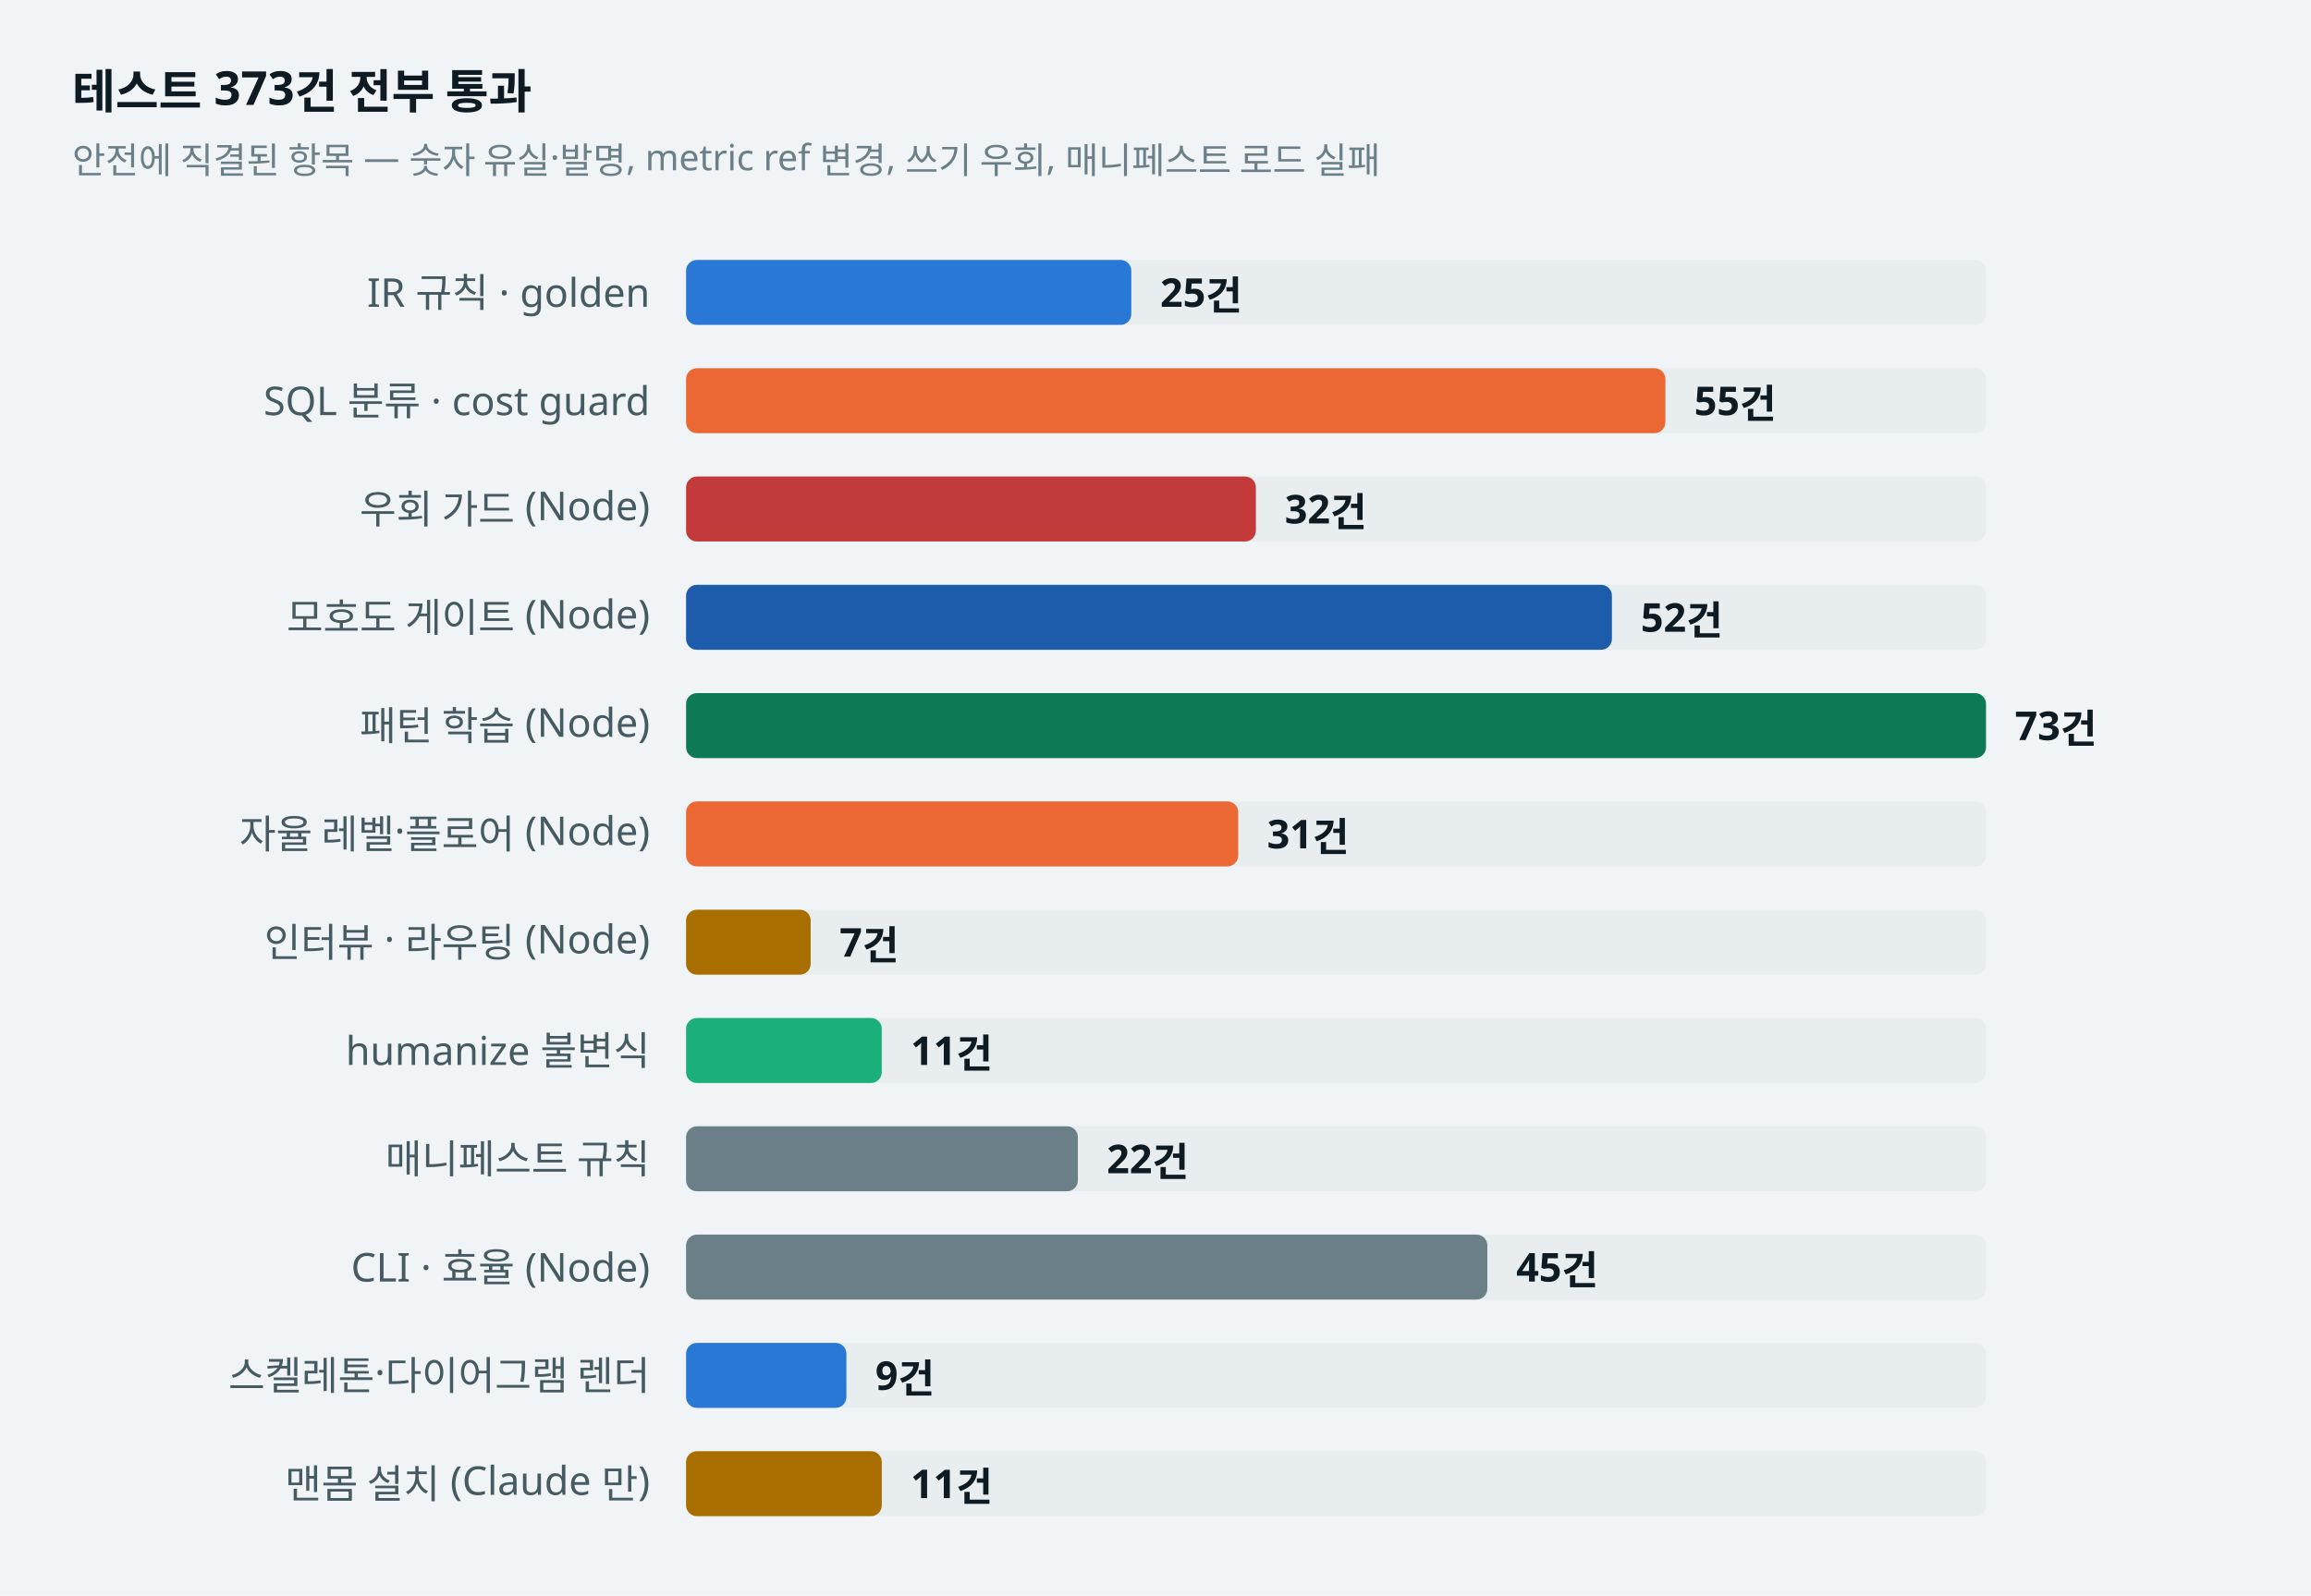
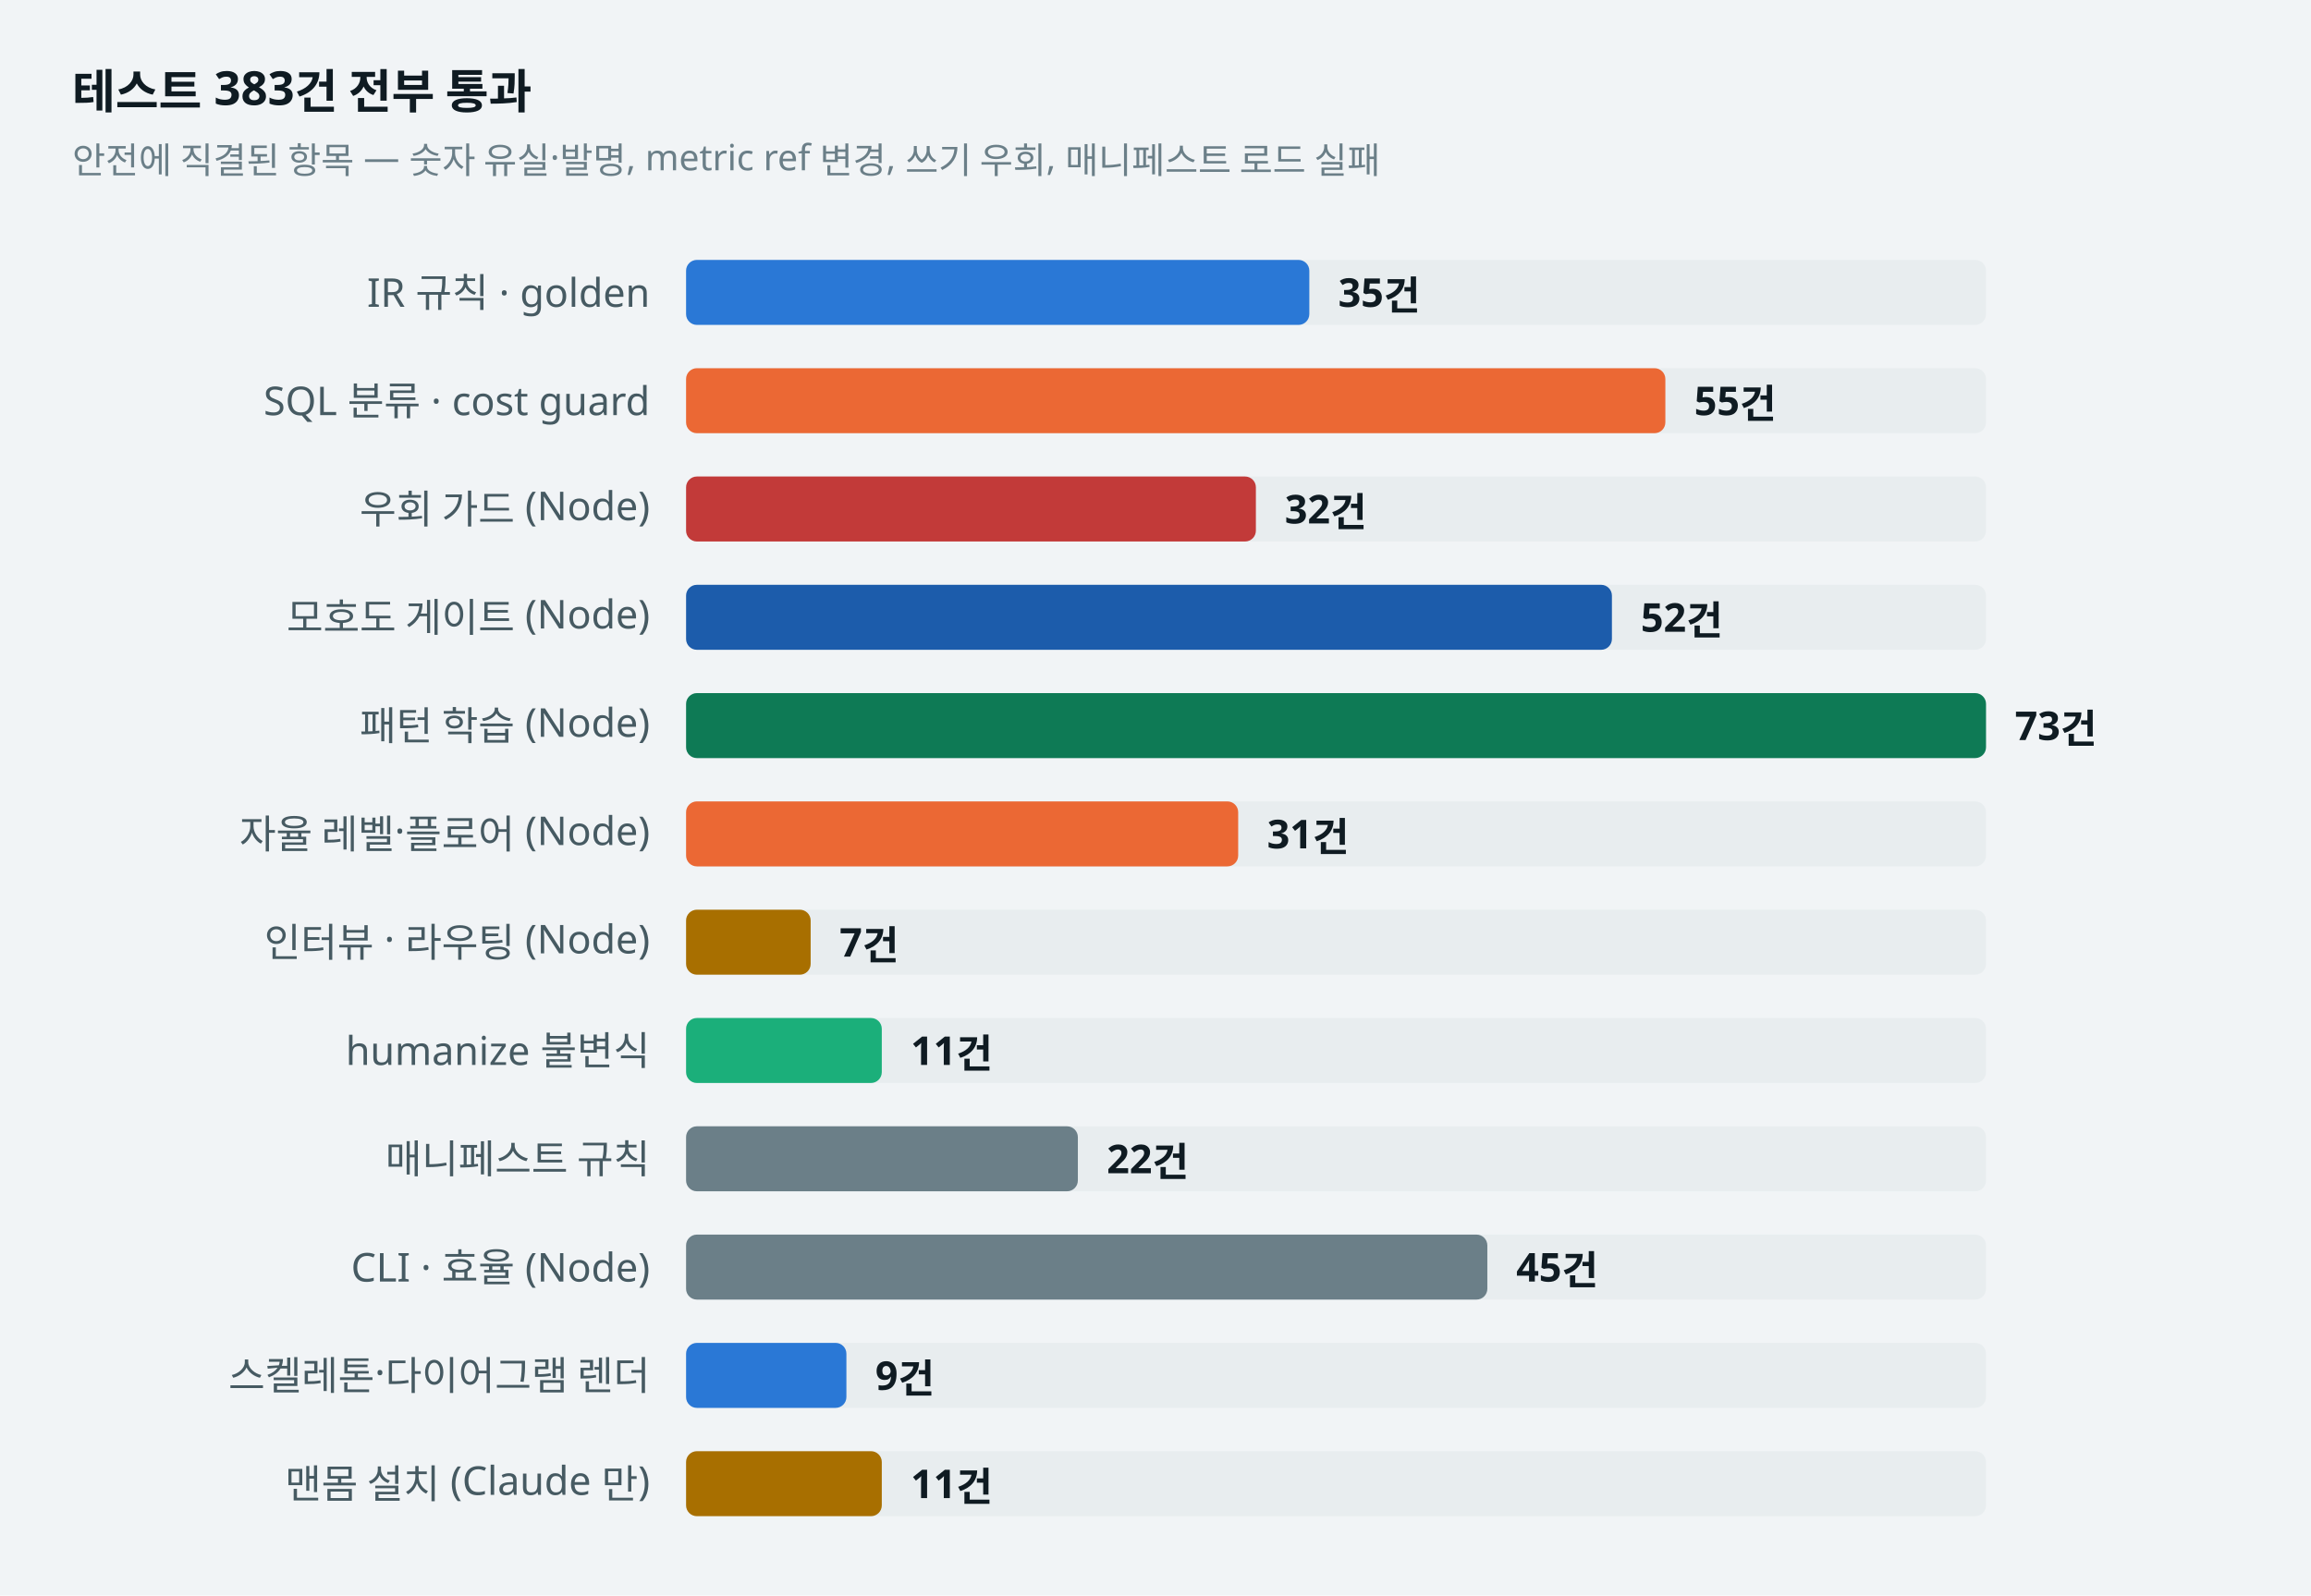
<svg xmlns="http://www.w3.org/2000/svg" viewBox="0 0 640 442" width="640" height="442" role="img" aria-label="som test suites">
  <rect width="640" height="442" fill="#f1f4f6" />
  <defs>
    <marker id="ar" markerWidth="9" markerHeight="7" refX="8.5" refY="3.5" orient="auto">
      <path d="M0,0 L9,3.5 L0,7 Z" fill="#b6c4c9" />
    </marker>
    <marker id="ar-acc" markerWidth="9" markerHeight="7" refX="8.5" refY="3.5" orient="auto">
      <path d="M0,0 L9,3.5 L0,7 Z" fill="#1c5cab" />
    </marker>
    <marker id="ar-good" markerWidth="9" markerHeight="7" refX="8.5" refY="3.5" orient="auto">
      <path d="M0,0 L9,3.5 L0,7 Z" fill="#0e7a55" />
    </marker>
    <marker id="ar-crit" markerWidth="9" markerHeight="7" refX="8.5" refY="3.5" orient="auto">
      <path d="M0,0 L9,3.5 L0,7 Z" fill="#c23a39" />
    </marker>
  </defs>
-   <text x="20" y="30" text-anchor="start" font-family="IBM Plex Sans KR, Malgun Gothic, system-ui, sans-serif" font-size="13" font-weight="650" fill="#0f1b22">테스트 373건 전부 통과</text>
+   <text x="20" y="30" text-anchor="start" font-family="IBM Plex Sans KR, Malgun Gothic, system-ui, sans-serif" font-size="13" font-weight="650" fill="#0f1b22">테스트 383건 전부 통과</text>
  <text x="20" y="48" text-anchor="start" font-family="IBM Plex Sans KR, Malgun Gothic, system-ui, sans-serif" font-size="10" font-weight="400" fill="#6b7f88">안전에 직결된 항목 — 숫자 유실·발명, metric ref 변경, 쓰기 우회, 매니페스트 로드 실패</text>
  <text x="180" y="85.0" text-anchor="end" font-family="IBM Plex Sans KR, Malgun Gothic, system-ui, sans-serif" font-size="11" fill="#465a62">IR 규칙 · golden</text>
  <rect x="190" y="72" width="360" height="18" rx="3" fill="#e8edef" />
-   <rect x="190" y="72" width="123.3" height="18" rx="3" fill="#2a78d6" />
-   <text x="321.3" y="85.0" font-family="IBM Plex Sans KR, Malgun Gothic, system-ui, sans-serif" font-size="11" font-weight="650" fill="#0f1b22">25건</text>
+   <rect x="190" y="72" width="172.6" height="18" rx="3" fill="#2a78d6" />
+   <text x="370.6" y="85.0" font-family="IBM Plex Sans KR, Malgun Gothic, system-ui, sans-serif" font-size="11" font-weight="650" fill="#0f1b22">35건</text>
  <text x="180" y="115.0" text-anchor="end" font-family="IBM Plex Sans KR, Malgun Gothic, system-ui, sans-serif" font-size="11" fill="#465a62">SQL 분류 · cost guard</text>
  <rect x="190" y="102" width="360" height="18" rx="3" fill="#e8edef" />
  <rect x="190" y="102" width="271.2" height="18" rx="3" fill="#eb6834" />
  <text x="469.2" y="115.0" font-family="IBM Plex Sans KR, Malgun Gothic, system-ui, sans-serif" font-size="11" font-weight="650" fill="#0f1b22">55건</text>
  <text x="180" y="145.0" text-anchor="end" font-family="IBM Plex Sans KR, Malgun Gothic, system-ui, sans-serif" font-size="11" fill="#465a62">우회 가드 (Node)</text>
  <rect x="190" y="132" width="360" height="18" rx="3" fill="#e8edef" />
  <rect x="190" y="132" width="157.8" height="18" rx="3" fill="#c23a39" />
  <text x="355.8" y="145.0" font-family="IBM Plex Sans KR, Malgun Gothic, system-ui, sans-serif" font-size="11" font-weight="650" fill="#0f1b22">32건</text>
  <text x="180" y="175.0" text-anchor="end" font-family="IBM Plex Sans KR, Malgun Gothic, system-ui, sans-serif" font-size="11" fill="#465a62">모호도 게이트 (Node)</text>
  <rect x="190" y="162" width="360" height="18" rx="3" fill="#e8edef" />
  <rect x="190" y="162" width="256.4" height="18" rx="3" fill="#1c5cab" />
  <text x="454.4" y="175.0" font-family="IBM Plex Sans KR, Malgun Gothic, system-ui, sans-serif" font-size="11" font-weight="650" fill="#0f1b22">52건</text>
  <text x="180" y="205.0" text-anchor="end" font-family="IBM Plex Sans KR, Malgun Gothic, system-ui, sans-serif" font-size="11" fill="#465a62">패턴 학습 (Node)</text>
  <rect x="190" y="192" width="360" height="18" rx="3" fill="#e8edef" />
  <rect x="190" y="192" width="360.0" height="18" rx="3" fill="#0e7a55" />
  <text x="558.0" y="205.0" font-family="IBM Plex Sans KR, Malgun Gothic, system-ui, sans-serif" font-size="11" font-weight="650" fill="#0f1b22">73건</text>
  <text x="180" y="235.0" text-anchor="end" font-family="IBM Plex Sans KR, Malgun Gothic, system-ui, sans-serif" font-size="11" fill="#465a62">자율 레벨·플로어 (Node)</text>
  <rect x="190" y="222" width="360" height="18" rx="3" fill="#e8edef" />
  <rect x="190" y="222" width="152.9" height="18" rx="3" fill="#eb6834" />
  <text x="350.9" y="235.0" font-family="IBM Plex Sans KR, Malgun Gothic, system-ui, sans-serif" font-size="11" font-weight="650" fill="#0f1b22">31건</text>
  <text x="180" y="265.0" text-anchor="end" font-family="IBM Plex Sans KR, Malgun Gothic, system-ui, sans-serif" font-size="11" fill="#465a62">인터뷰 · 라우팅 (Node)</text>
  <rect x="190" y="252" width="360" height="18" rx="3" fill="#e8edef" />
  <rect x="190" y="252" width="34.5" height="18" rx="3" fill="#a86f00" />
  <text x="232.5" y="265.0" font-family="IBM Plex Sans KR, Malgun Gothic, system-ui, sans-serif" font-size="11" font-weight="650" fill="#0f1b22">7건</text>
  <text x="180" y="295.0" text-anchor="end" font-family="IBM Plex Sans KR, Malgun Gothic, system-ui, sans-serif" font-size="11" fill="#465a62">humanize 불변식</text>
  <rect x="190" y="282" width="360" height="18" rx="3" fill="#e8edef" />
  <rect x="190" y="282" width="54.2" height="18" rx="3" fill="#1baf7a" />
  <text x="252.2" y="295.0" font-family="IBM Plex Sans KR, Malgun Gothic, system-ui, sans-serif" font-size="11" font-weight="650" fill="#0f1b22">11건</text>
  <text x="180" y="325.0" text-anchor="end" font-family="IBM Plex Sans KR, Malgun Gothic, system-ui, sans-serif" font-size="11" fill="#465a62">매니페스트 규칙</text>
  <rect x="190" y="312" width="360" height="18" rx="3" fill="#e8edef" />
  <rect x="190" y="312" width="108.5" height="18" rx="3" fill="#6b7f88" />
  <text x="306.5" y="325.0" font-family="IBM Plex Sans KR, Malgun Gothic, system-ui, sans-serif" font-size="11" font-weight="650" fill="#0f1b22">22건</text>
  <text x="180" y="355.0" text-anchor="end" font-family="IBM Plex Sans KR, Malgun Gothic, system-ui, sans-serif" font-size="11" fill="#465a62">CLI · 효율 (Node)</text>
  <rect x="190" y="342" width="360" height="18" rx="3" fill="#e8edef" />
  <rect x="190" y="342" width="221.9" height="18" rx="3" fill="#6b7f88" />
  <text x="419.9" y="355.0" font-family="IBM Plex Sans KR, Malgun Gothic, system-ui, sans-serif" font-size="11" font-weight="650" fill="#0f1b22">45건</text>
  <text x="180" y="385.0" text-anchor="end" font-family="IBM Plex Sans KR, Malgun Gothic, system-ui, sans-serif" font-size="11" fill="#465a62">스켈레톤·다이어그램 렌더</text>
  <rect x="190" y="372" width="360" height="18" rx="3" fill="#e8edef" />
  <rect x="190" y="372" width="44.4" height="18" rx="3" fill="#2a78d6" />
  <text x="242.4" y="385.0" font-family="IBM Plex Sans KR, Malgun Gothic, system-ui, sans-serif" font-size="11" font-weight="650" fill="#0f1b22">9건</text>
  <text x="180" y="415.0" text-anchor="end" font-family="IBM Plex Sans KR, Malgun Gothic, system-ui, sans-serif" font-size="11" fill="#465a62">맨몸 설치 (Claude 만)</text>
  <rect x="190" y="402" width="360" height="18" rx="3" fill="#e8edef" />
  <rect x="190" y="402" width="54.2" height="18" rx="3" fill="#a86f00" />
  <text x="252.2" y="415.0" font-family="IBM Plex Sans KR, Malgun Gothic, system-ui, sans-serif" font-size="11" font-weight="650" fill="#0f1b22">11건</text>
</svg>
